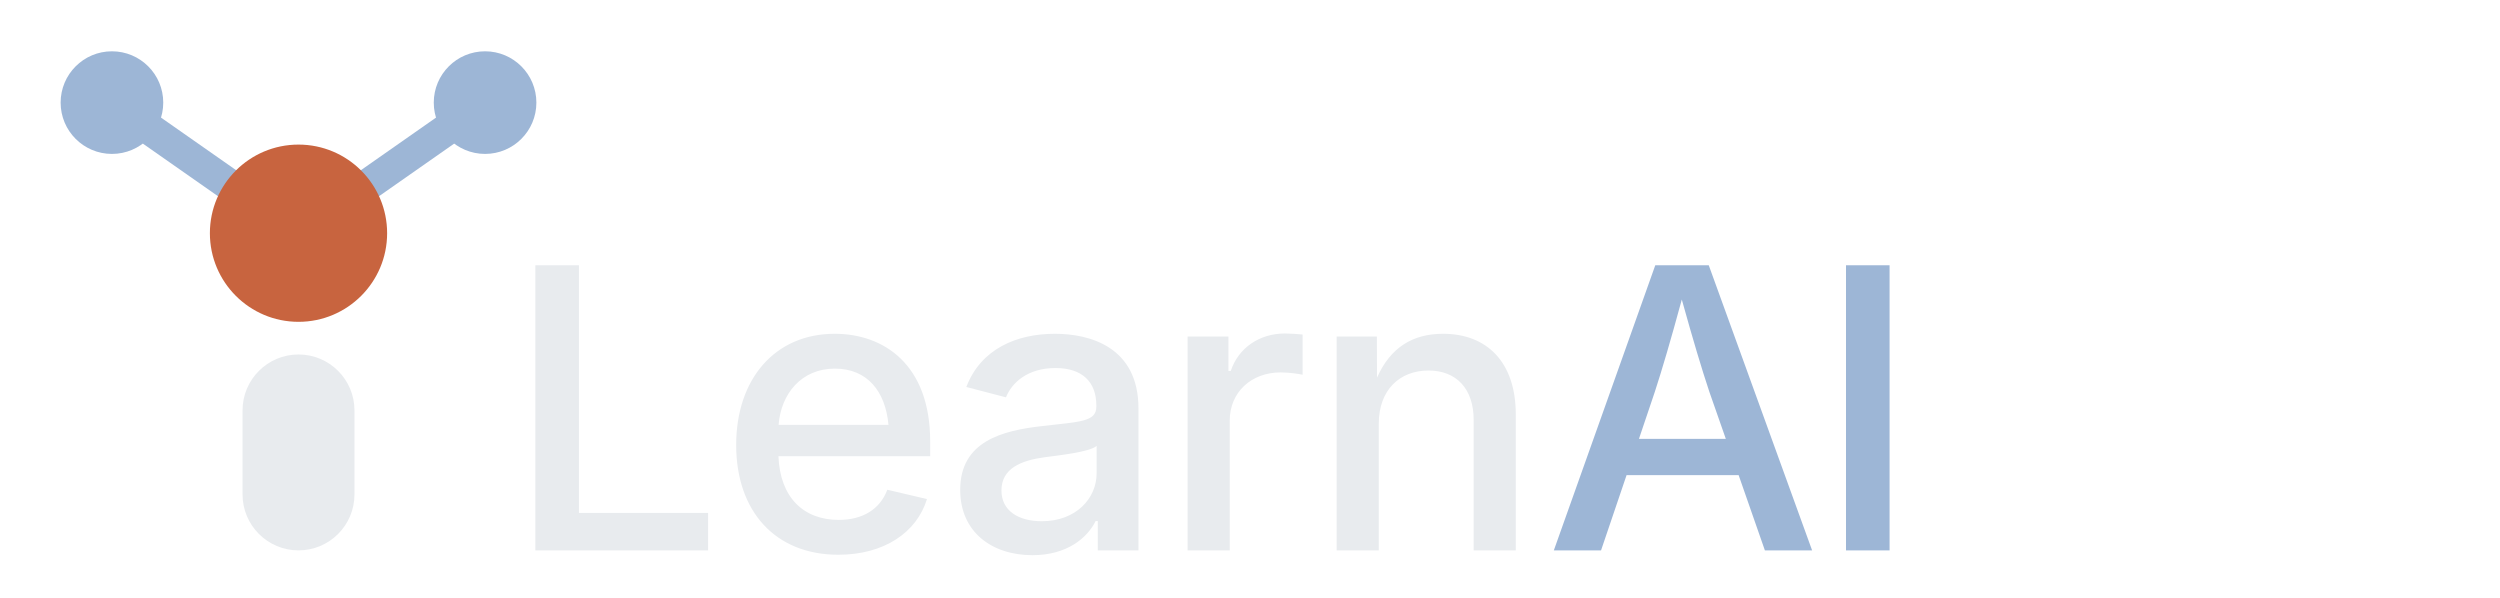
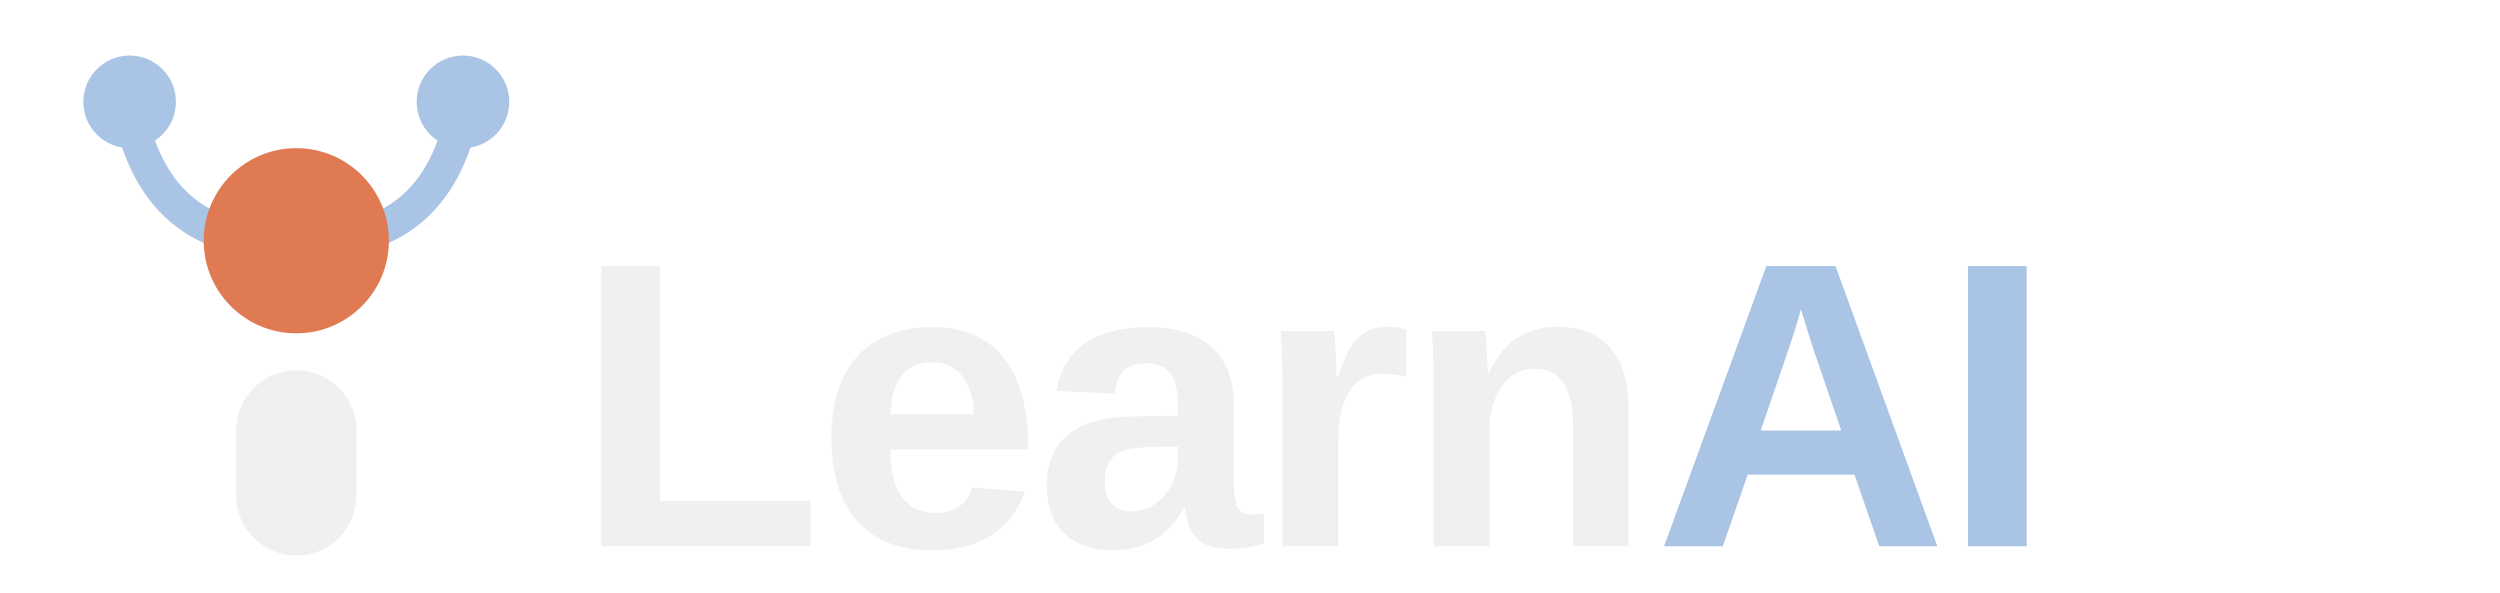
- <svg xmlns="http://www.w3.org/2000/svg" viewBox="0 0 268 64">
-   <g stroke="#9db6d6" stroke-width="3.4" stroke-linecap="round">
-     <line x1="12" y1="11" x2="32" y2="25" />
-     <line x1="52" y1="11" x2="32" y2="25" />
+ <svg xmlns="http://www.w3.org/2000/svg" viewBox="0 0 270 64">
+   <g fill="none" stroke="#a9c4e4" stroke-width="3.6" stroke-linecap="round">
+     <path d="M14 12 C 16 22, 22 26, 30 26" />
+     <path d="M50 12 C 48 22, 42 26, 34 26" />
  </g>
-   <circle cx="12" cy="11" r="5.5" fill="#9db6d6" />
-   <circle cx="52" cy="11" r="5.5" fill="#9db6d6" />
-   <circle cx="32" cy="25" r="9.5" fill="#c8643f" />
-   <rect x="26" y="38" width="12" height="21" rx="6" fill="#e8ebee" />
-   <text x="54" y="59" font-family="Inter, 'Helvetica Neue', Arial, sans-serif" font-size="42" font-weight="500" letter-spacing="-0.8" fill="#e8ebee">Learn<tspan fill="#9db6d6">AI</tspan>
+   <circle cx="14" cy="11" r="5" fill="#a9c4e4" />
+   <circle cx="50" cy="11" r="5" fill="#a9c4e4" />
+   <circle cx="32" cy="26" r="10" fill="#e07a52" />
+   <rect x="25.5" y="40" width="13" height="20" rx="6.5" fill="#eef0f2" />
+   <text x="62" y="59" font-family="Nunito, 'Varela Round', 'Helvetica Neue', Arial, sans-serif" font-size="44" font-weight="800" letter-spacing="-0.8" fill="#eef0f2">Learn<tspan fill="#a9c4e4">AI</tspan>
  </text>
</svg>
